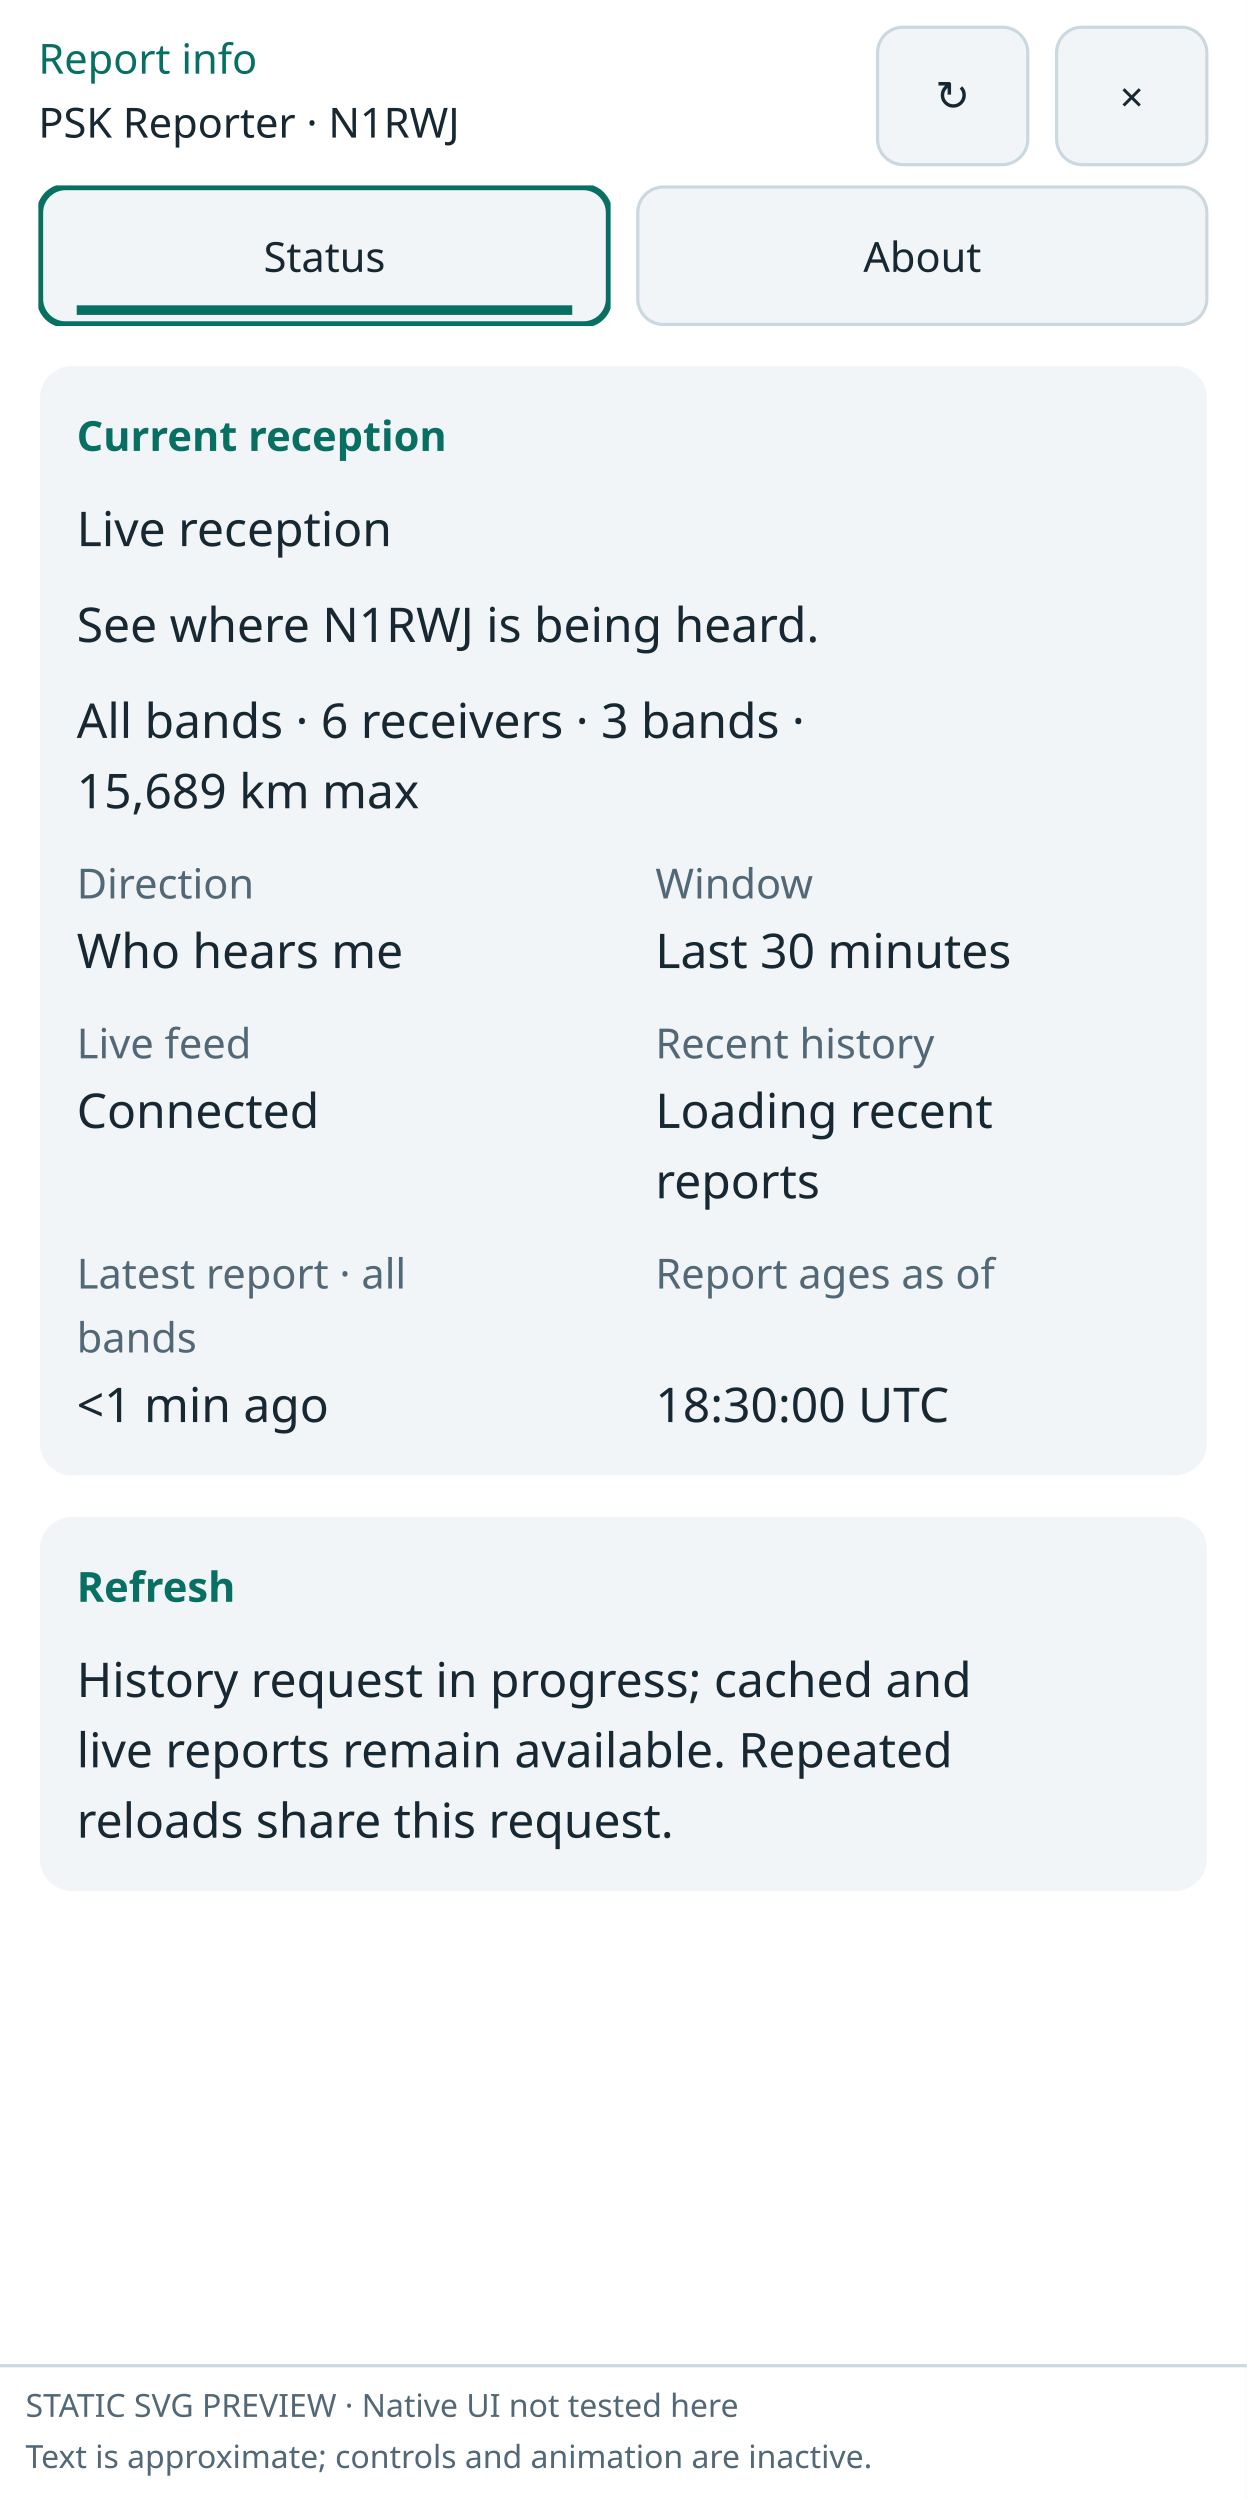
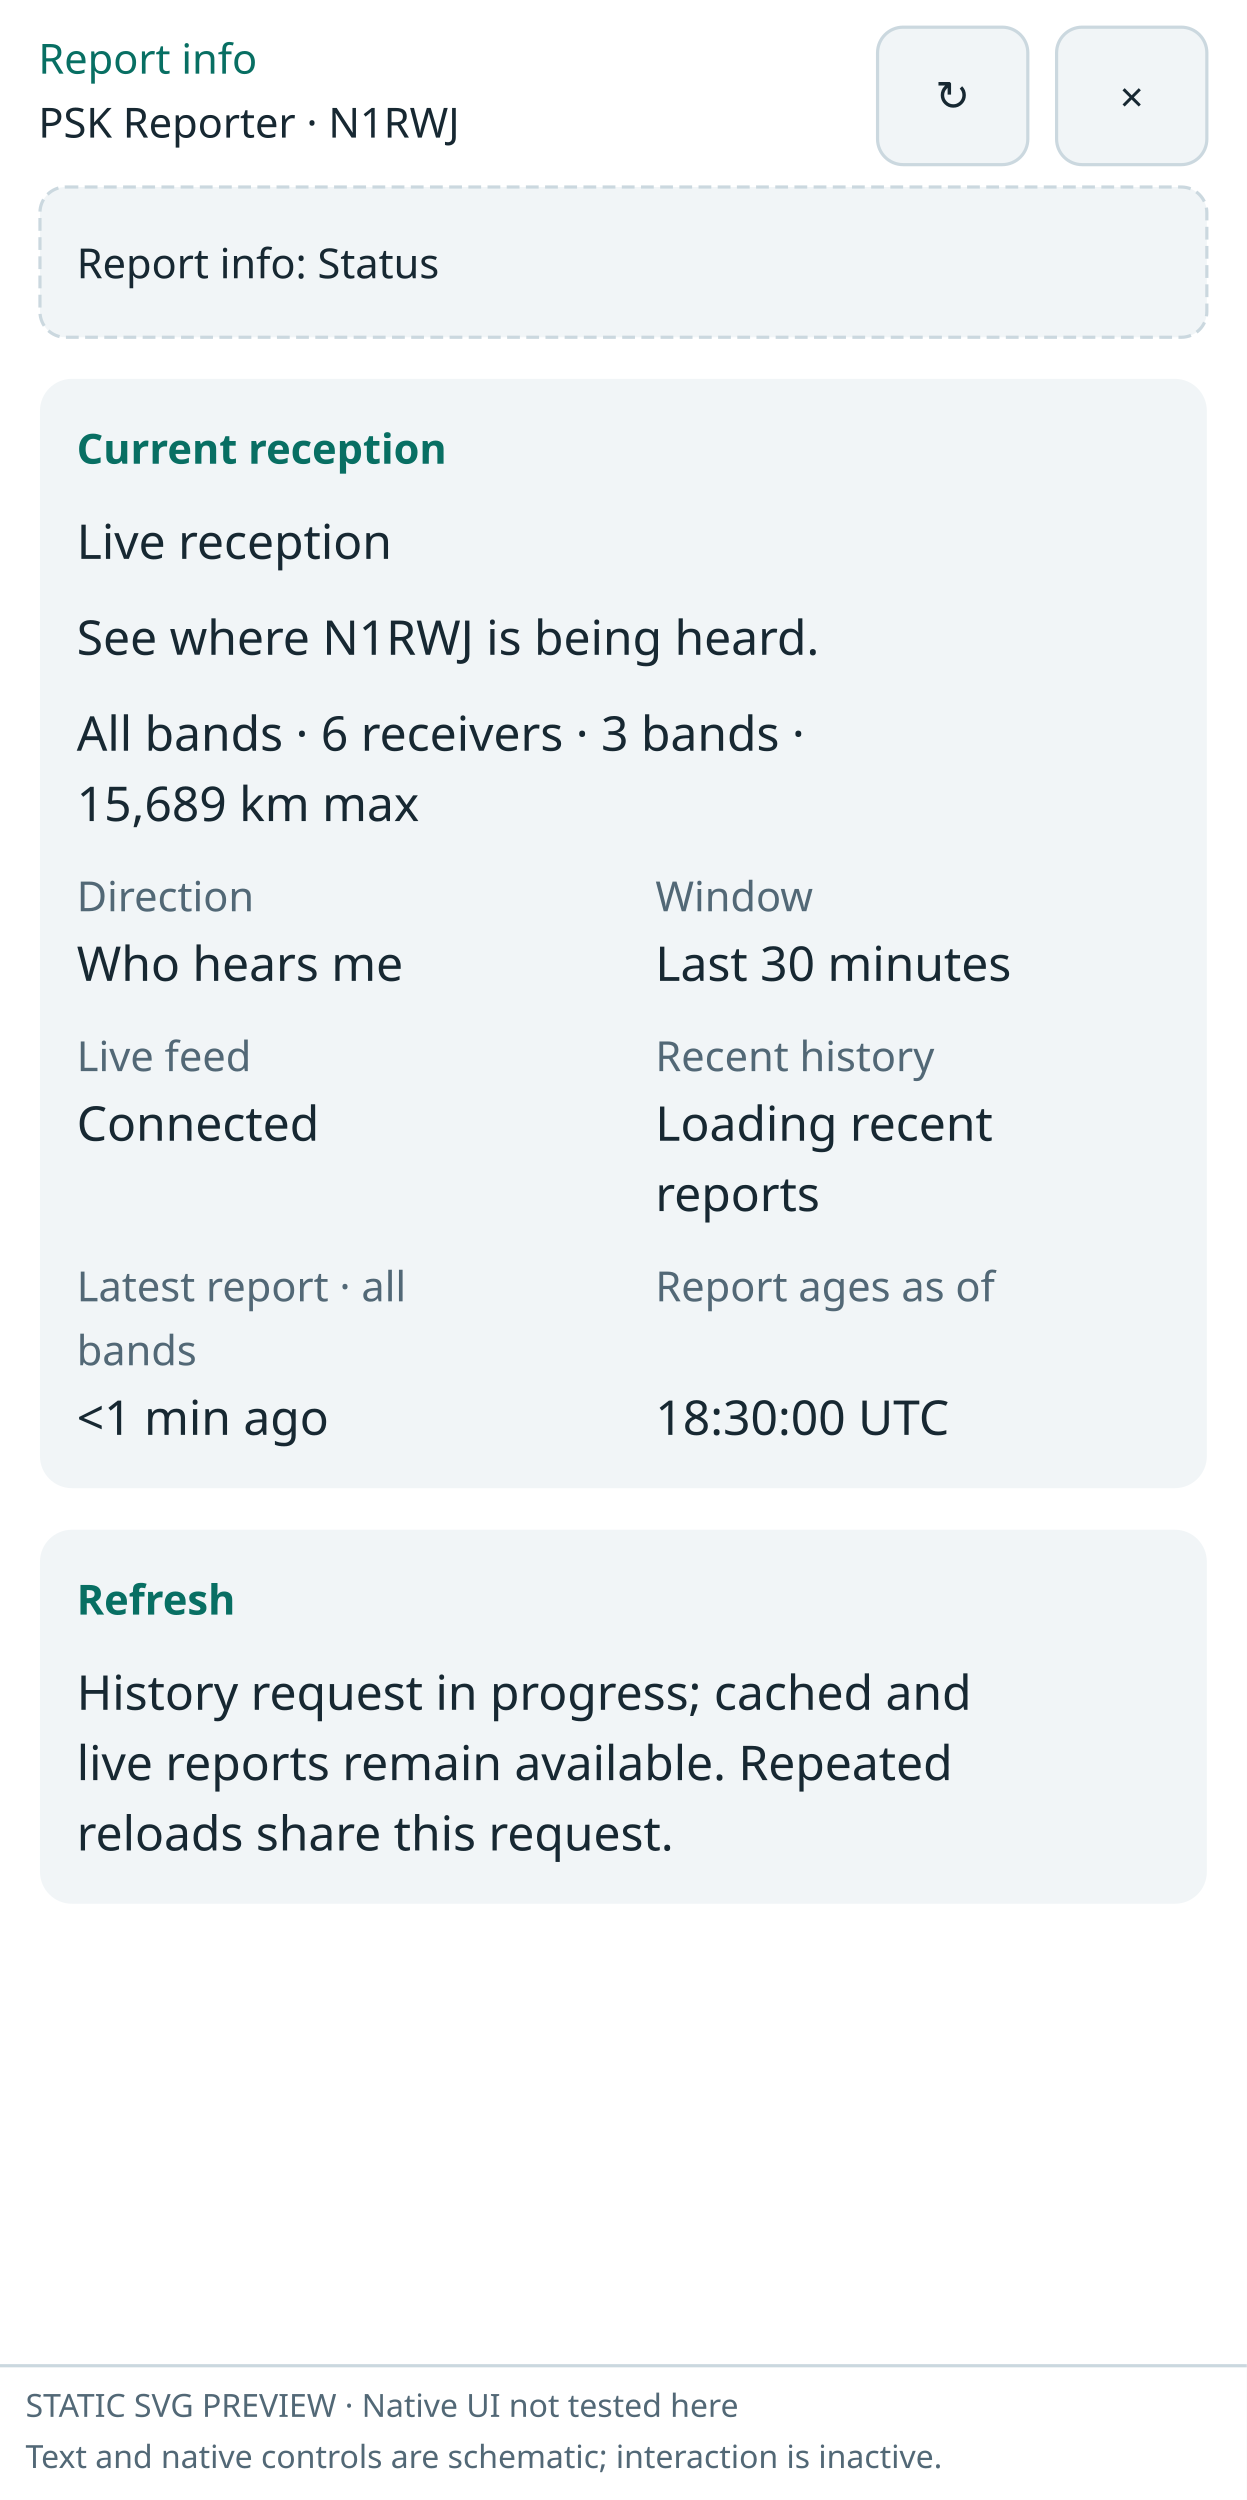
<svg xmlns="http://www.w3.org/2000/svg" width="390" height="782" viewBox="0 0 390 782" role="img" aria-label="PSK Reporter static scene preview, not native app acceptance">
  <rect width="100%" height="100%" fill="#ffffff" />
  <svg aria-hidden="true" width="390" height="740" viewBox="0 0 390 740">
    <g transform="translate(0 0) rotate(0 195 370)" opacity="1">
      <defs>
        <clipPath id="preview-layer-0-bounds">
          <rect width="390" height="740" />
        </clipPath>
      </defs>
      <g clip-path="url(#preview-layer-0-bounds)">
        <svg aria-hidden="true" width="390" height="740" viewBox="0 0 390 740" preserveAspectRatio="none">
          <rect width="390" height="740" fill="#ffffff" />
        </svg>
      </g>
    </g>
    <g transform="translate(12 8) rotate(0 127 10)" opacity="1">
      <defs>
        <clipPath id="preview-layer-1-bounds">
          <rect width="254" height="20" />
        </clipPath>
      </defs>
      <g clip-path="url(#preview-layer-1-bounds)">
        <text x="0" y="10" dominant-baseline="central" text-anchor="start" font-family="sans-serif" font-size="13" font-weight="400" letter-spacing="0" fill="#086f63">Report info</text>
      </g>
    </g>
    <g transform="translate(12 28) rotate(0 127 10)" opacity="1">
      <defs>
        <clipPath id="preview-layer-2-bounds">
          <rect width="254" height="20" />
        </clipPath>
      </defs>
      <g clip-path="url(#preview-layer-2-bounds)">
        <text x="0" y="10" dominant-baseline="central" text-anchor="start" font-family="sans-serif" font-size="13" font-weight="400" letter-spacing="0" fill="#172832">PSK Reporter · N1RWJ</text>
      </g>
    </g>
    <g transform="translate(274 8) rotate(0 24 22)" opacity="1">
      <defs>
        <clipPath id="preview-layer-3-bounds">
          <rect width="48" height="44" />
        </clipPath>
      </defs>
      <g clip-path="url(#preview-layer-3-bounds)">
        <svg aria-hidden="true" width="48" height="44" viewBox="0 0 48 44" preserveAspectRatio="none">
          <rect x=".5" y=".5" width="47" height="43" rx="8" fill="#f1f5f7" stroke="#cbd8df" stroke-width="1" />
        </svg>
      </g>
    </g>
    <g transform="translate(282 20) rotate(0 16 10)" opacity="1">
      <defs>
        <clipPath id="preview-layer-4-bounds">
          <rect width="32" height="20" />
        </clipPath>
      </defs>
      <g clip-path="url(#preview-layer-4-bounds)">
        <text x="16" y="10" dominant-baseline="central" text-anchor="middle" font-family="sans-serif" font-size="13" font-weight="400" letter-spacing="0" fill="#172832">↻</text>
      </g>
    </g>
    <g transform="translate(330 8) rotate(0 24 22)" opacity="1">
      <defs>
        <clipPath id="preview-layer-5-bounds">
          <rect width="48" height="44" />
        </clipPath>
      </defs>
      <g clip-path="url(#preview-layer-5-bounds)">
        <svg aria-hidden="true" width="48" height="44" viewBox="0 0 48 44" preserveAspectRatio="none">
          <rect x=".5" y=".5" width="47" height="43" rx="8" fill="#f1f5f7" stroke="#cbd8df" stroke-width="1" />
        </svg>
      </g>
    </g>
    <g transform="translate(338 20) rotate(0 16 10)" opacity="1">
      <defs>
        <clipPath id="preview-layer-6-bounds">
          <rect width="32" height="20" />
        </clipPath>
      </defs>
      <g clip-path="url(#preview-layer-6-bounds)">
        <text x="16" y="10" dominant-baseline="central" text-anchor="middle" font-family="sans-serif" font-size="13" font-weight="400" letter-spacing="0" fill="#172832">×</text>
      </g>
    </g>
-     <g transform="translate(12 58) rotate(0 89.5 22)" opacity="1">
+     <g transform="translate(12 118) rotate(0 183 174)" opacity="1">
      <defs>
        <clipPath id="preview-layer-7-bounds">
-           <rect width="179" height="44" />
+           <rect width="366" height="348" />
        </clipPath>
      </defs>
      <g clip-path="url(#preview-layer-7-bounds)">
-         <svg aria-hidden="true" width="179" height="44" viewBox="0 0 179 44" preserveAspectRatio="none">
-           <rect x=".5" y=".5" width="178" height="43" rx="8" fill="#f1f5f7" stroke="#086f63" stroke-width="2" />
-           <path d="M12 39H167" stroke="#086f63" stroke-width="3" />
-         </svg>
-       </g>
-     </g>
-     <g transform="translate(20 70) rotate(0 81.5 10)" opacity="1">
-       <defs>
-         <clipPath id="preview-layer-8-bounds">
-           <rect width="163" height="20" />
-         </clipPath>
-       </defs>
-       <g clip-path="url(#preview-layer-8-bounds)">
-         <text x="81.5" y="10" dominant-baseline="central" text-anchor="middle" font-family="sans-serif" font-size="13" font-weight="400" letter-spacing="0" fill="#172832">Status</text>
-       </g>
-     </g>
-     <g transform="translate(199 58) rotate(0 89.5 22)" opacity="1">
-       <defs>
-         <clipPath id="preview-layer-9-bounds">
-           <rect width="179" height="44" />
-         </clipPath>
-       </defs>
-       <g clip-path="url(#preview-layer-9-bounds)">
-         <svg aria-hidden="true" width="179" height="44" viewBox="0 0 179 44" preserveAspectRatio="none">
-           <rect x=".5" y=".5" width="178" height="43" rx="8" fill="#f1f5f7" stroke="#cbd8df" stroke-width="1" />
-         </svg>
-       </g>
-     </g>
-     <g transform="translate(207 70) rotate(0 81.5 10)" opacity="1">
-       <defs>
-         <clipPath id="preview-layer-10-bounds">
-           <rect width="163" height="20" />
-         </clipPath>
-       </defs>
-       <g clip-path="url(#preview-layer-10-bounds)">
-         <text x="81.5" y="10" dominant-baseline="central" text-anchor="middle" font-family="sans-serif" font-size="13" font-weight="400" letter-spacing="0" fill="#172832">About</text>
-       </g>
-     </g>
-     <g transform="translate(12 114) rotate(0 183 174)" opacity="1">
-       <defs>
-         <clipPath id="preview-layer-11-bounds">
-           <rect width="366" height="348" />
-         </clipPath>
-       </defs>
-       <g clip-path="url(#preview-layer-11-bounds)">
        <svg aria-hidden="true" width="366" height="348" viewBox="0 0 366 348" preserveAspectRatio="none">
          <rect x=".5" y=".5" width="365" height="347" rx="10" fill="#f1f5f7" />
        </svg>
      </g>
    </g>
-     <g transform="translate(24 126) rotate(0 171 10)" opacity="1">
+     <g transform="translate(24 130) rotate(0 171 10)" opacity="1">
+       <defs>
+         <clipPath id="preview-layer-8-bounds">
+           <rect width="342" height="20" />
+         </clipPath>
+       </defs>
+       <g clip-path="url(#preview-layer-8-bounds)">
+         <text x="0" y="10" dominant-baseline="central" text-anchor="start" font-family="sans-serif" font-size="13" font-weight="600" letter-spacing="0" fill="#086f63">Current reception</text>
+       </g>
+     </g>
+     <g transform="translate(24 158) rotate(0 171 11)" opacity="1">
+       <defs>
+         <clipPath id="preview-layer-9-bounds">
+           <rect width="342" height="22" />
+         </clipPath>
+       </defs>
+       <g clip-path="url(#preview-layer-9-bounds)">
+         <text x="0" y="11" dominant-baseline="central" text-anchor="start" font-family="sans-serif" font-size="15" font-weight="400" letter-spacing="0" fill="#172832">Live reception</text>
+       </g>
+     </g>
+     <g transform="translate(24 188) rotate(0 171 11)" opacity="1">
+       <defs>
+         <clipPath id="preview-layer-10-bounds">
+           <rect width="342" height="22" />
+         </clipPath>
+       </defs>
+       <g clip-path="url(#preview-layer-10-bounds)">
+         <text x="0" y="11" dominant-baseline="central" text-anchor="start" font-family="sans-serif" font-size="15" font-weight="400" letter-spacing="0" fill="#172832">See where N1RWJ is being heard.</text>
+       </g>
+     </g>
+     <g transform="translate(24 218) rotate(0 171 11)" opacity="1">
+       <defs>
+         <clipPath id="preview-layer-11-bounds">
+           <rect width="342" height="22" />
+         </clipPath>
+       </defs>
+       <g clip-path="url(#preview-layer-11-bounds)">
+         <text x="0" y="11" dominant-baseline="central" text-anchor="start" font-family="sans-serif" font-size="15" font-weight="400" letter-spacing="0" fill="#172832">All bands · 6 receivers · 3 bands ·</text>
+       </g>
+     </g>
+     <g transform="translate(24 240) rotate(0 171 11)" opacity="1">
      <defs>
        <clipPath id="preview-layer-12-bounds">
-           <rect width="342" height="20" />
+           <rect width="342" height="22" />
        </clipPath>
      </defs>
      <g clip-path="url(#preview-layer-12-bounds)">
-         <text x="0" y="10" dominant-baseline="central" text-anchor="start" font-family="sans-serif" font-size="13" font-weight="600" letter-spacing="0" fill="#086f63">Current reception</text>
-       </g>
-     </g>
-     <g transform="translate(24 154) rotate(0 171 11)" opacity="1">
+         <text x="0" y="11" dominant-baseline="central" text-anchor="start" font-family="sans-serif" font-size="15" font-weight="400" letter-spacing="0" fill="#172832">15,689 km max</text>
+       </g>
+     </g>
+     <g transform="translate(24 270) rotate(0 80.5 10)" opacity="1">
      <defs>
        <clipPath id="preview-layer-13-bounds">
-           <rect width="342" height="22" />
+           <rect width="161" height="20" />
        </clipPath>
      </defs>
      <g clip-path="url(#preview-layer-13-bounds)">
-         <text x="0" y="11" dominant-baseline="central" text-anchor="start" font-family="sans-serif" font-size="15" font-weight="400" letter-spacing="0" fill="#172832">Live reception</text>
-       </g>
-     </g>
-     <g transform="translate(24 184) rotate(0 171 11)" opacity="1">
+         <text x="0" y="10" dominant-baseline="central" text-anchor="start" font-family="sans-serif" font-size="13" font-weight="400" letter-spacing="0" fill="#526876">Direction</text>
+       </g>
+     </g>
+     <g transform="translate(24 290) rotate(0 80.5 11)" opacity="1">
      <defs>
        <clipPath id="preview-layer-14-bounds">
-           <rect width="342" height="22" />
+           <rect width="161" height="22" />
        </clipPath>
      </defs>
      <g clip-path="url(#preview-layer-14-bounds)">
-         <text x="0" y="11" dominant-baseline="central" text-anchor="start" font-family="sans-serif" font-size="15" font-weight="400" letter-spacing="0" fill="#172832">See where N1RWJ is being heard.</text>
-       </g>
-     </g>
-     <g transform="translate(24 214) rotate(0 171 11)" opacity="1">
+         <text x="0" y="11" dominant-baseline="central" text-anchor="start" font-family="sans-serif" font-size="15" font-weight="400" letter-spacing="0" fill="#172832">Who hears me</text>
+       </g>
+     </g>
+     <g transform="translate(205 270) rotate(0 80.5 10)" opacity="1">
      <defs>
        <clipPath id="preview-layer-15-bounds">
-           <rect width="342" height="22" />
+           <rect width="161" height="20" />
        </clipPath>
      </defs>
      <g clip-path="url(#preview-layer-15-bounds)">
-         <text x="0" y="11" dominant-baseline="central" text-anchor="start" font-family="sans-serif" font-size="15" font-weight="400" letter-spacing="0" fill="#172832">All bands · 6 receivers · 3 bands ·</text>
-       </g>
-     </g>
-     <g transform="translate(24 236) rotate(0 171 11)" opacity="1">
+         <text x="0" y="10" dominant-baseline="central" text-anchor="start" font-family="sans-serif" font-size="13" font-weight="400" letter-spacing="0" fill="#526876">Window</text>
+       </g>
+     </g>
+     <g transform="translate(205 290) rotate(0 80.5 11)" opacity="1">
      <defs>
        <clipPath id="preview-layer-16-bounds">
-           <rect width="342" height="22" />
+           <rect width="161" height="22" />
        </clipPath>
      </defs>
      <g clip-path="url(#preview-layer-16-bounds)">
-         <text x="0" y="11" dominant-baseline="central" text-anchor="start" font-family="sans-serif" font-size="15" font-weight="400" letter-spacing="0" fill="#172832">15,689 km max</text>
-       </g>
-     </g>
-     <g transform="translate(24 266) rotate(0 80.5 10)" opacity="1">
+         <text x="0" y="11" dominant-baseline="central" text-anchor="start" font-family="sans-serif" font-size="15" font-weight="400" letter-spacing="0" fill="#172832">Last 30 minutes</text>
+       </g>
+     </g>
+     <g transform="translate(24 320) rotate(0 80.5 10)" opacity="1">
      <defs>
        <clipPath id="preview-layer-17-bounds">
          <rect width="161" height="20" />
        </clipPath>
      </defs>
      <g clip-path="url(#preview-layer-17-bounds)">
-         <text x="0" y="10" dominant-baseline="central" text-anchor="start" font-family="sans-serif" font-size="13" font-weight="400" letter-spacing="0" fill="#526876">Direction</text>
-       </g>
-     </g>
-     <g transform="translate(24 286) rotate(0 80.5 11)" opacity="1">
+         <text x="0" y="10" dominant-baseline="central" text-anchor="start" font-family="sans-serif" font-size="13" font-weight="400" letter-spacing="0" fill="#526876">Live feed</text>
+       </g>
+     </g>
+     <g transform="translate(24 340) rotate(0 80.5 11)" opacity="1">
      <defs>
        <clipPath id="preview-layer-18-bounds">
          <rect width="161" height="22" />
        </clipPath>
      </defs>
      <g clip-path="url(#preview-layer-18-bounds)">
-         <text x="0" y="11" dominant-baseline="central" text-anchor="start" font-family="sans-serif" font-size="15" font-weight="400" letter-spacing="0" fill="#172832">Who hears me</text>
-       </g>
-     </g>
-     <g transform="translate(205 266) rotate(0 80.5 10)" opacity="1">
+         <text x="0" y="11" dominant-baseline="central" text-anchor="start" font-family="sans-serif" font-size="15" font-weight="400" letter-spacing="0" fill="#172832">Connected</text>
+       </g>
+     </g>
+     <g transform="translate(205 320) rotate(0 80.5 10)" opacity="1">
      <defs>
        <clipPath id="preview-layer-19-bounds">
          <rect width="161" height="20" />
        </clipPath>
      </defs>
      <g clip-path="url(#preview-layer-19-bounds)">
-         <text x="0" y="10" dominant-baseline="central" text-anchor="start" font-family="sans-serif" font-size="13" font-weight="400" letter-spacing="0" fill="#526876">Window</text>
-       </g>
-     </g>
-     <g transform="translate(205 286) rotate(0 80.5 11)" opacity="1">
+         <text x="0" y="10" dominant-baseline="central" text-anchor="start" font-family="sans-serif" font-size="13" font-weight="400" letter-spacing="0" fill="#526876">Recent history</text>
+       </g>
+     </g>
+     <g transform="translate(205 340) rotate(0 80.5 11)" opacity="1">
      <defs>
        <clipPath id="preview-layer-20-bounds">
          <rect width="161" height="22" />
        </clipPath>
      </defs>
      <g clip-path="url(#preview-layer-20-bounds)">
-         <text x="0" y="11" dominant-baseline="central" text-anchor="start" font-family="sans-serif" font-size="15" font-weight="400" letter-spacing="0" fill="#172832">Last 30 minutes</text>
-       </g>
-     </g>
-     <g transform="translate(24 316) rotate(0 80.5 10)" opacity="1">
+         <text x="0" y="11" dominant-baseline="central" text-anchor="start" font-family="sans-serif" font-size="15" font-weight="400" letter-spacing="0" fill="#172832">Loading recent</text>
+       </g>
+     </g>
+     <g transform="translate(205 362) rotate(0 80.5 11)" opacity="1">
      <defs>
        <clipPath id="preview-layer-21-bounds">
-           <rect width="161" height="20" />
+           <rect width="161" height="22" />
        </clipPath>
      </defs>
      <g clip-path="url(#preview-layer-21-bounds)">
-         <text x="0" y="10" dominant-baseline="central" text-anchor="start" font-family="sans-serif" font-size="13" font-weight="400" letter-spacing="0" fill="#526876">Live feed</text>
-       </g>
-     </g>
-     <g transform="translate(24 336) rotate(0 80.5 11)" opacity="1">
+         <text x="0" y="11" dominant-baseline="central" text-anchor="start" font-family="sans-serif" font-size="15" font-weight="400" letter-spacing="0" fill="#172832">reports</text>
+       </g>
+     </g>
+     <g transform="translate(24 392) rotate(0 80.5 10)" opacity="1">
      <defs>
        <clipPath id="preview-layer-22-bounds">
-           <rect width="161" height="22" />
+           <rect width="161" height="20" />
        </clipPath>
      </defs>
      <g clip-path="url(#preview-layer-22-bounds)">
-         <text x="0" y="11" dominant-baseline="central" text-anchor="start" font-family="sans-serif" font-size="15" font-weight="400" letter-spacing="0" fill="#172832">Connected</text>
-       </g>
-     </g>
-     <g transform="translate(205 316) rotate(0 80.5 10)" opacity="1">
+         <text x="0" y="10" dominant-baseline="central" text-anchor="start" font-family="sans-serif" font-size="13" font-weight="400" letter-spacing="0" fill="#526876">Latest report · all</text>
+       </g>
+     </g>
+     <g transform="translate(24 412) rotate(0 80.5 10)" opacity="1">
      <defs>
        <clipPath id="preview-layer-23-bounds">
          <rect width="161" height="20" />
        </clipPath>
      </defs>
      <g clip-path="url(#preview-layer-23-bounds)">
-         <text x="0" y="10" dominant-baseline="central" text-anchor="start" font-family="sans-serif" font-size="13" font-weight="400" letter-spacing="0" fill="#526876">Recent history</text>
-       </g>
-     </g>
-     <g transform="translate(205 336) rotate(0 80.5 11)" opacity="1">
+         <text x="0" y="10" dominant-baseline="central" text-anchor="start" font-family="sans-serif" font-size="13" font-weight="400" letter-spacing="0" fill="#526876">bands</text>
+       </g>
+     </g>
+     <g transform="translate(24 432) rotate(0 80.5 11)" opacity="1">
      <defs>
        <clipPath id="preview-layer-24-bounds">
          <rect width="161" height="22" />
        </clipPath>
      </defs>
      <g clip-path="url(#preview-layer-24-bounds)">
-         <text x="0" y="11" dominant-baseline="central" text-anchor="start" font-family="sans-serif" font-size="15" font-weight="400" letter-spacing="0" fill="#172832">Loading recent</text>
-       </g>
-     </g>
-     <g transform="translate(205 358) rotate(0 80.5 11)" opacity="1">
+         <text x="0" y="11" dominant-baseline="central" text-anchor="start" font-family="sans-serif" font-size="15" font-weight="400" letter-spacing="0" fill="#172832">&lt;1 min ago</text>
+       </g>
+     </g>
+     <g transform="translate(205 392) rotate(0 80.5 10)" opacity="1">
      <defs>
        <clipPath id="preview-layer-25-bounds">
-           <rect width="161" height="22" />
+           <rect width="161" height="20" />
        </clipPath>
      </defs>
      <g clip-path="url(#preview-layer-25-bounds)">
-         <text x="0" y="11" dominant-baseline="central" text-anchor="start" font-family="sans-serif" font-size="15" font-weight="400" letter-spacing="0" fill="#172832">reports</text>
-       </g>
-     </g>
-     <g transform="translate(24 388) rotate(0 80.5 10)" opacity="1">
+         <text x="0" y="10" dominant-baseline="central" text-anchor="start" font-family="sans-serif" font-size="13" font-weight="400" letter-spacing="0" fill="#526876">Report ages as of</text>
+       </g>
+     </g>
+     <g transform="translate(205 432) rotate(0 80.5 11)" opacity="1">
      <defs>
        <clipPath id="preview-layer-26-bounds">
-           <rect width="161" height="20" />
+           <rect width="161" height="22" />
        </clipPath>
      </defs>
      <g clip-path="url(#preview-layer-26-bounds)">
-         <text x="0" y="10" dominant-baseline="central" text-anchor="start" font-family="sans-serif" font-size="13" font-weight="400" letter-spacing="0" fill="#526876">Latest report · all</text>
-       </g>
-     </g>
-     <g transform="translate(24 408) rotate(0 80.5 10)" opacity="1">
+         <text x="0" y="11" dominant-baseline="central" text-anchor="start" font-family="sans-serif" font-size="15" font-weight="400" letter-spacing="0" fill="#172832">18:30:00 UTC</text>
+       </g>
+     </g>
+     <g transform="translate(12 478) rotate(0 183 59)" opacity="1">
      <defs>
        <clipPath id="preview-layer-27-bounds">
-           <rect width="161" height="20" />
+           <rect width="366" height="118" />
        </clipPath>
      </defs>
      <g clip-path="url(#preview-layer-27-bounds)">
-         <text x="0" y="10" dominant-baseline="central" text-anchor="start" font-family="sans-serif" font-size="13" font-weight="400" letter-spacing="0" fill="#526876">bands</text>
-       </g>
-     </g>
-     <g transform="translate(24 428) rotate(0 80.5 11)" opacity="1">
-       <defs>
-         <clipPath id="preview-layer-28-bounds">
-           <rect width="161" height="22" />
-         </clipPath>
-       </defs>
-       <g clip-path="url(#preview-layer-28-bounds)">
-         <text x="0" y="11" dominant-baseline="central" text-anchor="start" font-family="sans-serif" font-size="15" font-weight="400" letter-spacing="0" fill="#172832">&lt;1 min ago</text>
-       </g>
-     </g>
-     <g transform="translate(205 388) rotate(0 80.5 10)" opacity="1">
-       <defs>
-         <clipPath id="preview-layer-29-bounds">
-           <rect width="161" height="20" />
-         </clipPath>
-       </defs>
-       <g clip-path="url(#preview-layer-29-bounds)">
-         <text x="0" y="10" dominant-baseline="central" text-anchor="start" font-family="sans-serif" font-size="13" font-weight="400" letter-spacing="0" fill="#526876">Report ages as of</text>
-       </g>
-     </g>
-     <g transform="translate(205 428) rotate(0 80.5 11)" opacity="1">
-       <defs>
-         <clipPath id="preview-layer-30-bounds">
-           <rect width="161" height="22" />
-         </clipPath>
-       </defs>
-       <g clip-path="url(#preview-layer-30-bounds)">
-         <text x="0" y="11" dominant-baseline="central" text-anchor="start" font-family="sans-serif" font-size="15" font-weight="400" letter-spacing="0" fill="#172832">18:30:00 UTC</text>
-       </g>
-     </g>
-     <g transform="translate(12 474) rotate(0 183 59)" opacity="1">
-       <defs>
-         <clipPath id="preview-layer-31-bounds">
-           <rect width="366" height="118" />
-         </clipPath>
-       </defs>
-       <g clip-path="url(#preview-layer-31-bounds)">
        <svg aria-hidden="true" width="366" height="118" viewBox="0 0 366 118" preserveAspectRatio="none">
          <rect x=".5" y=".5" width="365" height="117" rx="10" fill="#f1f5f7" />
        </svg>
      </g>
    </g>
-     <g transform="translate(24 486) rotate(0 171 10)" opacity="1">
-       <defs>
-         <clipPath id="preview-layer-32-bounds">
+     <g transform="translate(24 490) rotate(0 171 10)" opacity="1">
+       <defs>
+         <clipPath id="preview-layer-28-bounds">
          <rect width="342" height="20" />
        </clipPath>
      </defs>
-       <g clip-path="url(#preview-layer-32-bounds)">
+       <g clip-path="url(#preview-layer-28-bounds)">
        <text x="0" y="10" dominant-baseline="central" text-anchor="start" font-family="sans-serif" font-size="13" font-weight="600" letter-spacing="0" fill="#086f63">Refresh</text>
      </g>
    </g>
-     <g transform="translate(24 514) rotate(0 171 11)" opacity="1">
-       <defs>
-         <clipPath id="preview-layer-33-bounds">
-           <rect width="342" height="22" />
-         </clipPath>
-       </defs>
-       <g clip-path="url(#preview-layer-33-bounds)">
+     <g transform="translate(24 518) rotate(0 171 11)" opacity="1">
+       <defs>
+         <clipPath id="preview-layer-29-bounds">
+           <rect width="342" height="22" />
+         </clipPath>
+       </defs>
+       <g clip-path="url(#preview-layer-29-bounds)">
        <text x="0" y="11" dominant-baseline="central" text-anchor="start" font-family="sans-serif" font-size="15" font-weight="400" letter-spacing="0" fill="#172832">History request in progress; cached and</text>
      </g>
    </g>
-     <g transform="translate(24 536) rotate(0 171 11)" opacity="1">
-       <defs>
-         <clipPath id="preview-layer-34-bounds">
-           <rect width="342" height="22" />
-         </clipPath>
-       </defs>
-       <g clip-path="url(#preview-layer-34-bounds)">
+     <g transform="translate(24 540) rotate(0 171 11)" opacity="1">
+       <defs>
+         <clipPath id="preview-layer-30-bounds">
+           <rect width="342" height="22" />
+         </clipPath>
+       </defs>
+       <g clip-path="url(#preview-layer-30-bounds)">
        <text x="0" y="11" dominant-baseline="central" text-anchor="start" font-family="sans-serif" font-size="15" font-weight="400" letter-spacing="0" fill="#172832">live reports remain available. Repeated</text>
      </g>
    </g>
-     <g transform="translate(24 558) rotate(0 171 11)" opacity="1">
-       <defs>
-         <clipPath id="preview-layer-35-bounds">
-           <rect width="342" height="22" />
-         </clipPath>
-       </defs>
-       <g clip-path="url(#preview-layer-35-bounds)">
+     <g transform="translate(24 562) rotate(0 171 11)" opacity="1">
+       <defs>
+         <clipPath id="preview-layer-31-bounds">
+           <rect width="342" height="22" />
+         </clipPath>
+       </defs>
+       <g clip-path="url(#preview-layer-31-bounds)">
        <text x="0" y="11" dominant-baseline="central" text-anchor="start" font-family="sans-serif" font-size="15" font-weight="400" letter-spacing="0" fill="#172832">reloads share this request.</text>
      </g>
+     </g>
+     <g transform="translate(12 58)">
+       <defs>
+         <clipPath id="preview-control-2">
+           <rect width="366" height="48" />
+         </clipPath>
+       </defs>
+       <rect x=".5" y=".5" width="365" height="47" rx="8" fill="#f1f5f7" stroke="#cbd8df" stroke-dasharray="4 2" />
+       <text x="12" y="24" dominant-baseline="central" font-family="sans-serif" font-size="13" fill="#172832" clip-path="url(#preview-control-2)">Report info: Status</text>
    </g>
  </svg>
  <path d="M0 740H390" stroke="#cbd8df" />
  <text x="8" y="756" font-family="sans-serif" font-size="10" fill="#526876">STATIC SVG PREVIEW · Native UI not tested here</text>
-   <text x="8" y="772" font-family="sans-serif" font-size="10" fill="#526876">Text is approximate; controls and animation are inactive.</text>
+   <text x="8" y="772" font-family="sans-serif" font-size="10" fill="#526876">Text and native controls are schematic; interaction is inactive.</text>
</svg>
